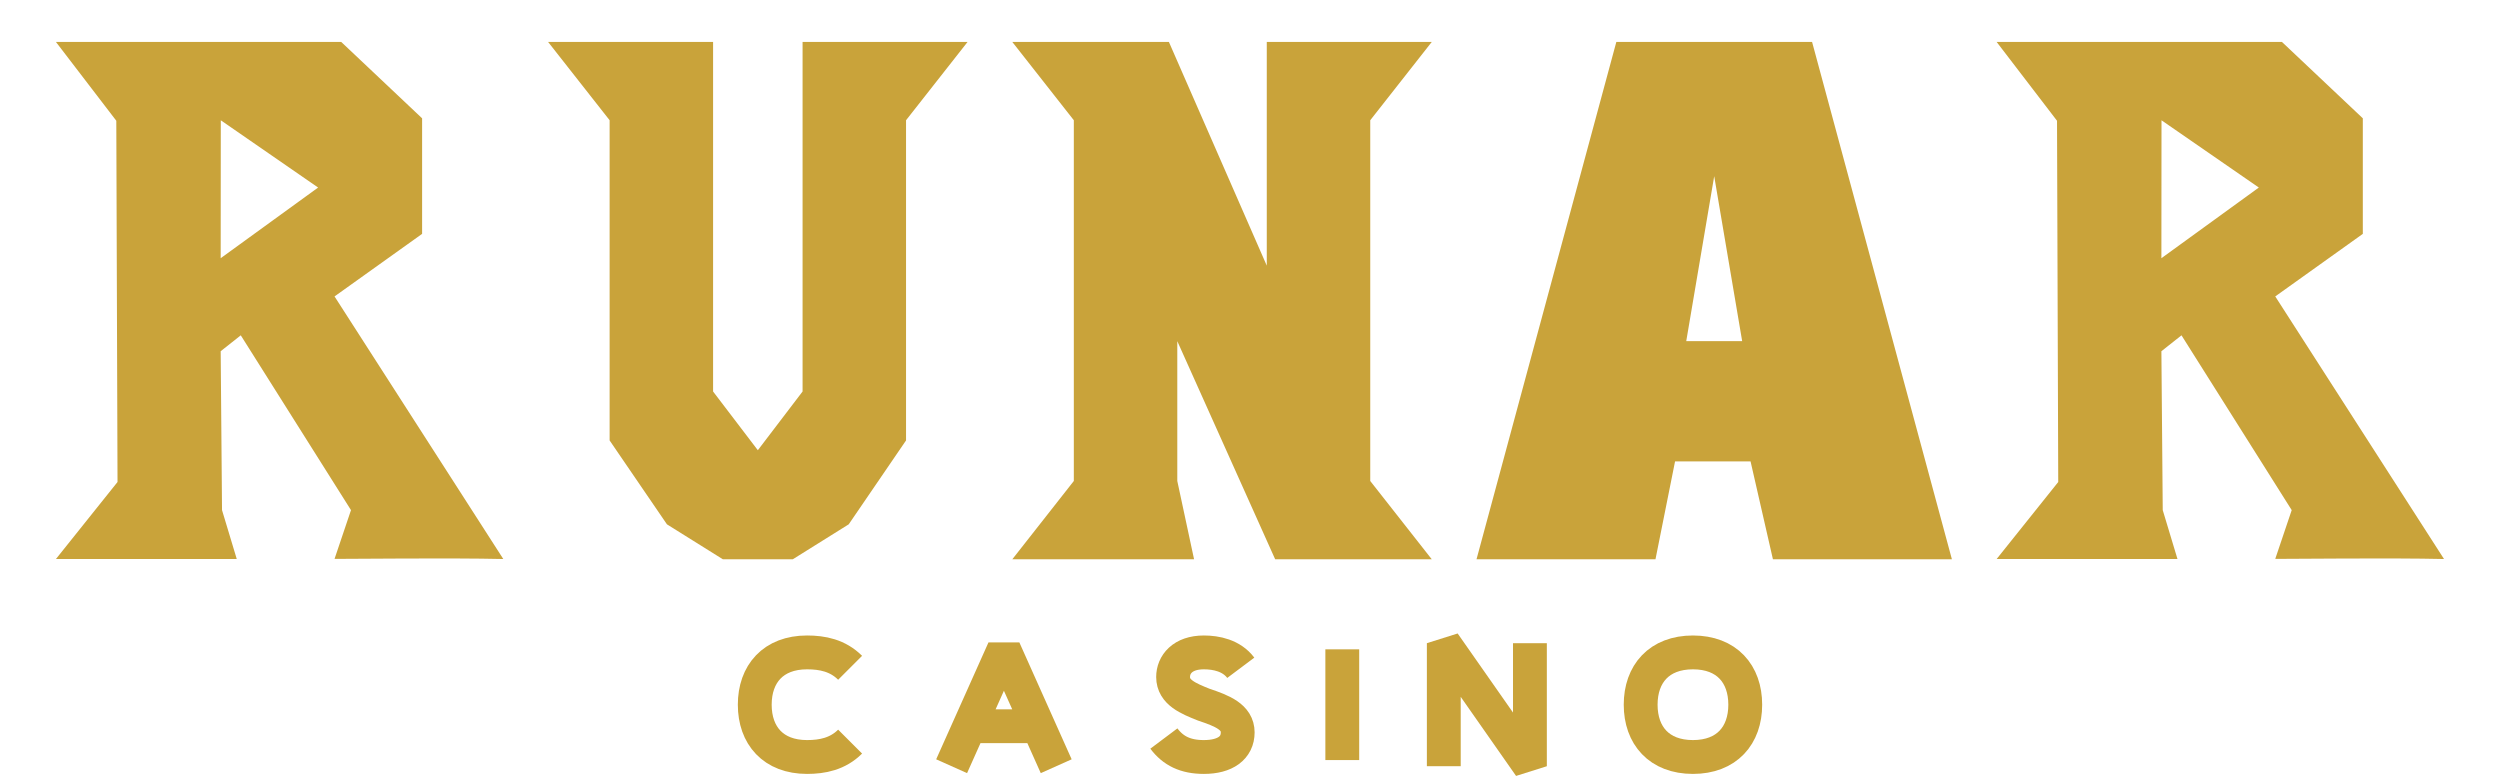
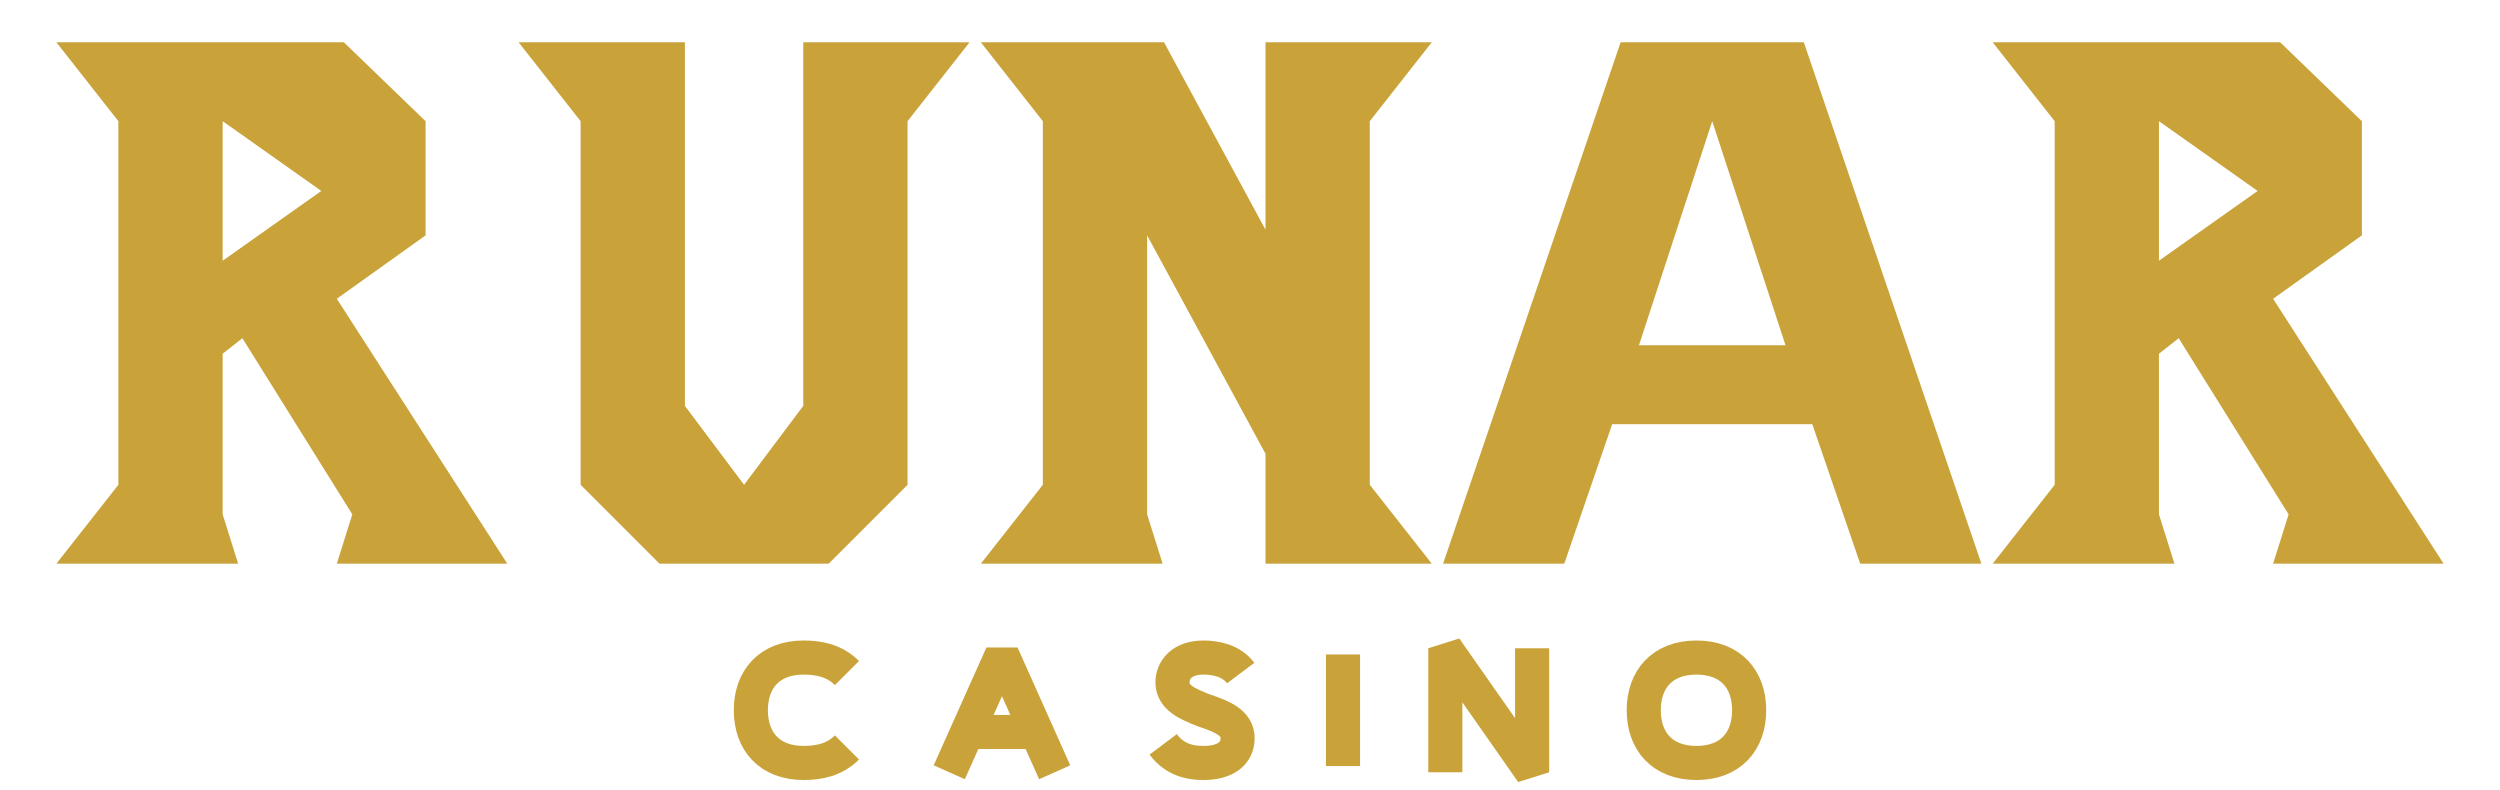
- <svg xmlns="http://www.w3.org/2000/svg" viewBox="-40 -30 1788 560" role="img" aria-label="Runar Casino">
+ <svg xmlns="http://www.w3.org/2000/svg" viewBox="-40 -30 1774 560" role="img" aria-label="Runar Casino">
  <g fill="#C9A33A" fill-rule="evenodd">
-     <path transform="translate(0 0)" d="M0 0 L204.05 0 L261.89 54.62 L261.89 137.26 L199.26 182 L319.96 369.81 C280.51 368.91 214.75 369.77 199.26 369.72 L211.03 334.84 L132.2 209.82 L117.83 221.19 L118.79 334.84 L129.33 369.81 L0 369.81 L44.05 314.73 L43.18 56.37 L0 0 Z M117.91 56.03 L117.83 154.67 L187.51 104.13 L117.91 56.03 Z" />
-     <path transform="translate(352 0)" d="M0 0 L118 0 L118 250 L150 292 L182 250 L182 0 L300 0 L256 56 L256 285 L215 345 L175 370 L125 370 L85 345 L44 285 L44 56 Z" />
-     <path transform="translate(684 0)" d="M0 0 L112 0 L182 160 L182 0 L300 0 L256 56 L256 314 L300 370 L188 370 L118 214 L118 314 L130 370 L0 370 L44 314 L44 56 Z" />
-     <path transform="translate(1016 0)" d="M100 0 L240 0 L340 370 L212 370 L196 300 L142 300 L128 370 L0 370 Z M150 214 L190 214 L170 96 Z" />
-     <path transform="translate(1388 0)" d="M0 0 L204.05 0 L261.89 54.62 L261.89 137.26 L199.26 182 L319.96 369.81 C280.51 368.91 214.75 369.77 199.26 369.72 L211.03 334.84 L132.2 209.82 L117.83 221.19 L118.79 334.84 L129.33 369.81 L0 369.81 L44.05 314.73 L43.18 56.37 L0 0 Z M117.91 56.03 L117.83 154.67 L187.51 104.13 L117.91 56.03 Z" />
+     <path transform="translate(0 0)" d="M0 0 L204 0 L262 56 L262 137 L199 182 L320 370 L199 370 L210 335 L132 210 L118 221 L118 335 L129 370 L0 370 L44 314 L44 56 Z M118 56 L118 155 L188 105.5 Z" />
+     <path transform="translate(328 0)" d="M0 0 L118 0 L118 258 L160 314 L202 258 L202 0 L320 0 L276 56 L276 314 L220 370 L100 370 L44 314 L44 56 Z" />
+     <path transform="translate(656 0)" d="M0 0 L130 0 L202 133 L202 0 L320 0 L276 56 L276 314 L320 370 L202 370 L202 292 L118 137 L118 335 L129 370 L0 370 L44 314 L44 56 Z" />
+     <path transform="translate(984 0)" d="M126 0 L256 0 L382 370 L296 370 L262 271 L120 271 L86 370 L0 370 Z M139 215 L243 215 L191 56 Z" />
+     <path transform="translate(1374 0)" d="M0 0 L204 0 L262 56 L262 137 L199 182 L320 370 L199 370 L210 335 L132 210 L118 221 L118 335 L129 370 L0 370 L44 314 L44 56 Z M118 56 L118 155 L188 105.5 Z" />
  </g>
-   <g transform="translate(493.2 430) scale(2.2)" fill="none" stroke="#C9A33A" stroke-width="11" stroke-linejoin="bevel">
+   <g transform="translate(486.2 430) scale(2.2)" fill="none" stroke="#C9A33A" stroke-width="11" stroke-linejoin="bevel">
    <path transform="translate(0 0)" d="M34 8 C30 4 25 3 20 3 C9 3 3 10 3 20 C3 30 9 37 20 37 C25 37 30 36 34 32" />
    <path transform="translate(64 0)" d="M3 40 L20 2 L37 40 M9 27 L31 27" />
    <path transform="translate(134 0)" d="M27 8 C24 4 19 3 15 3 C8 3 5 7 5 11 C5 16 10 18 15 20 C21 22 26 24 26 29 C26 34 22 37 15 37 C9 37 5 35 2 31" />
    <path transform="translate(194 0)" d="M0 2 L0 38" />
    <path transform="translate(224 0)" d="M3 40 L3 0 L31 40 L31 0" />
    <path transform="translate(288 0)" d="M20 3 C9 3 3 10 3 20 C3 30 9 37 20 37 C31 37 37 30 37 20 C37 10 31 3 20 3 Z" />
  </g>
</svg>
